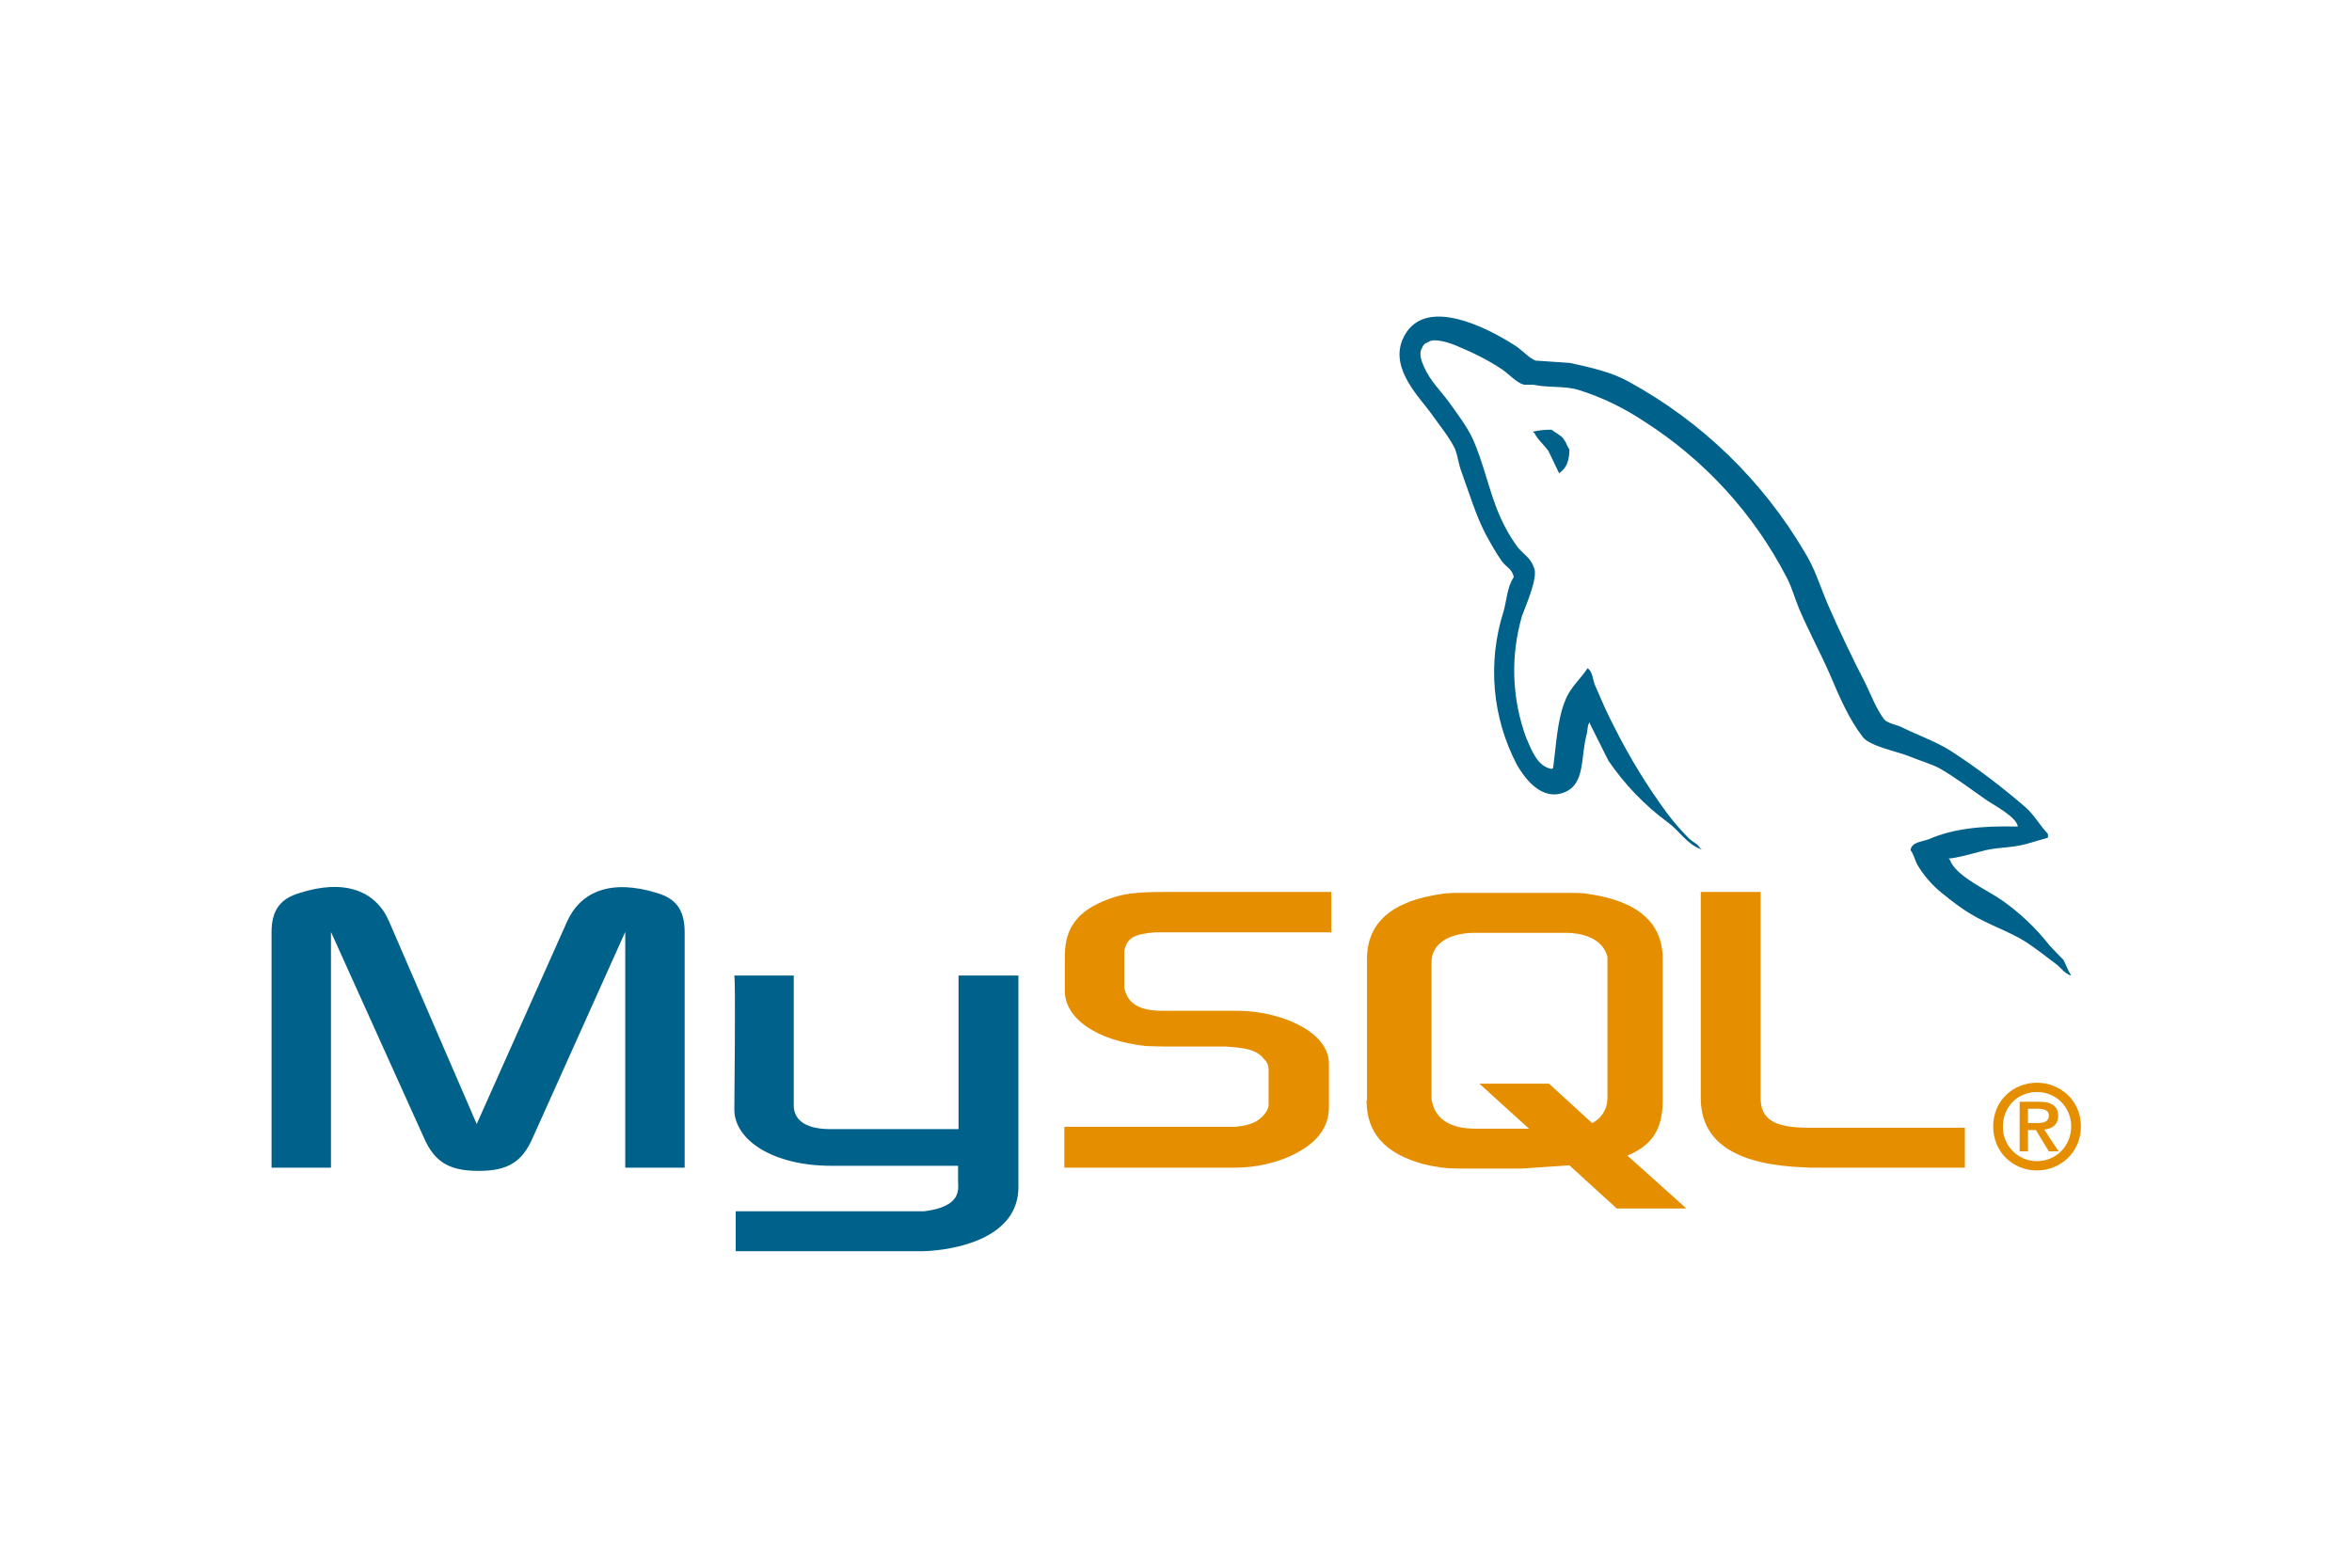
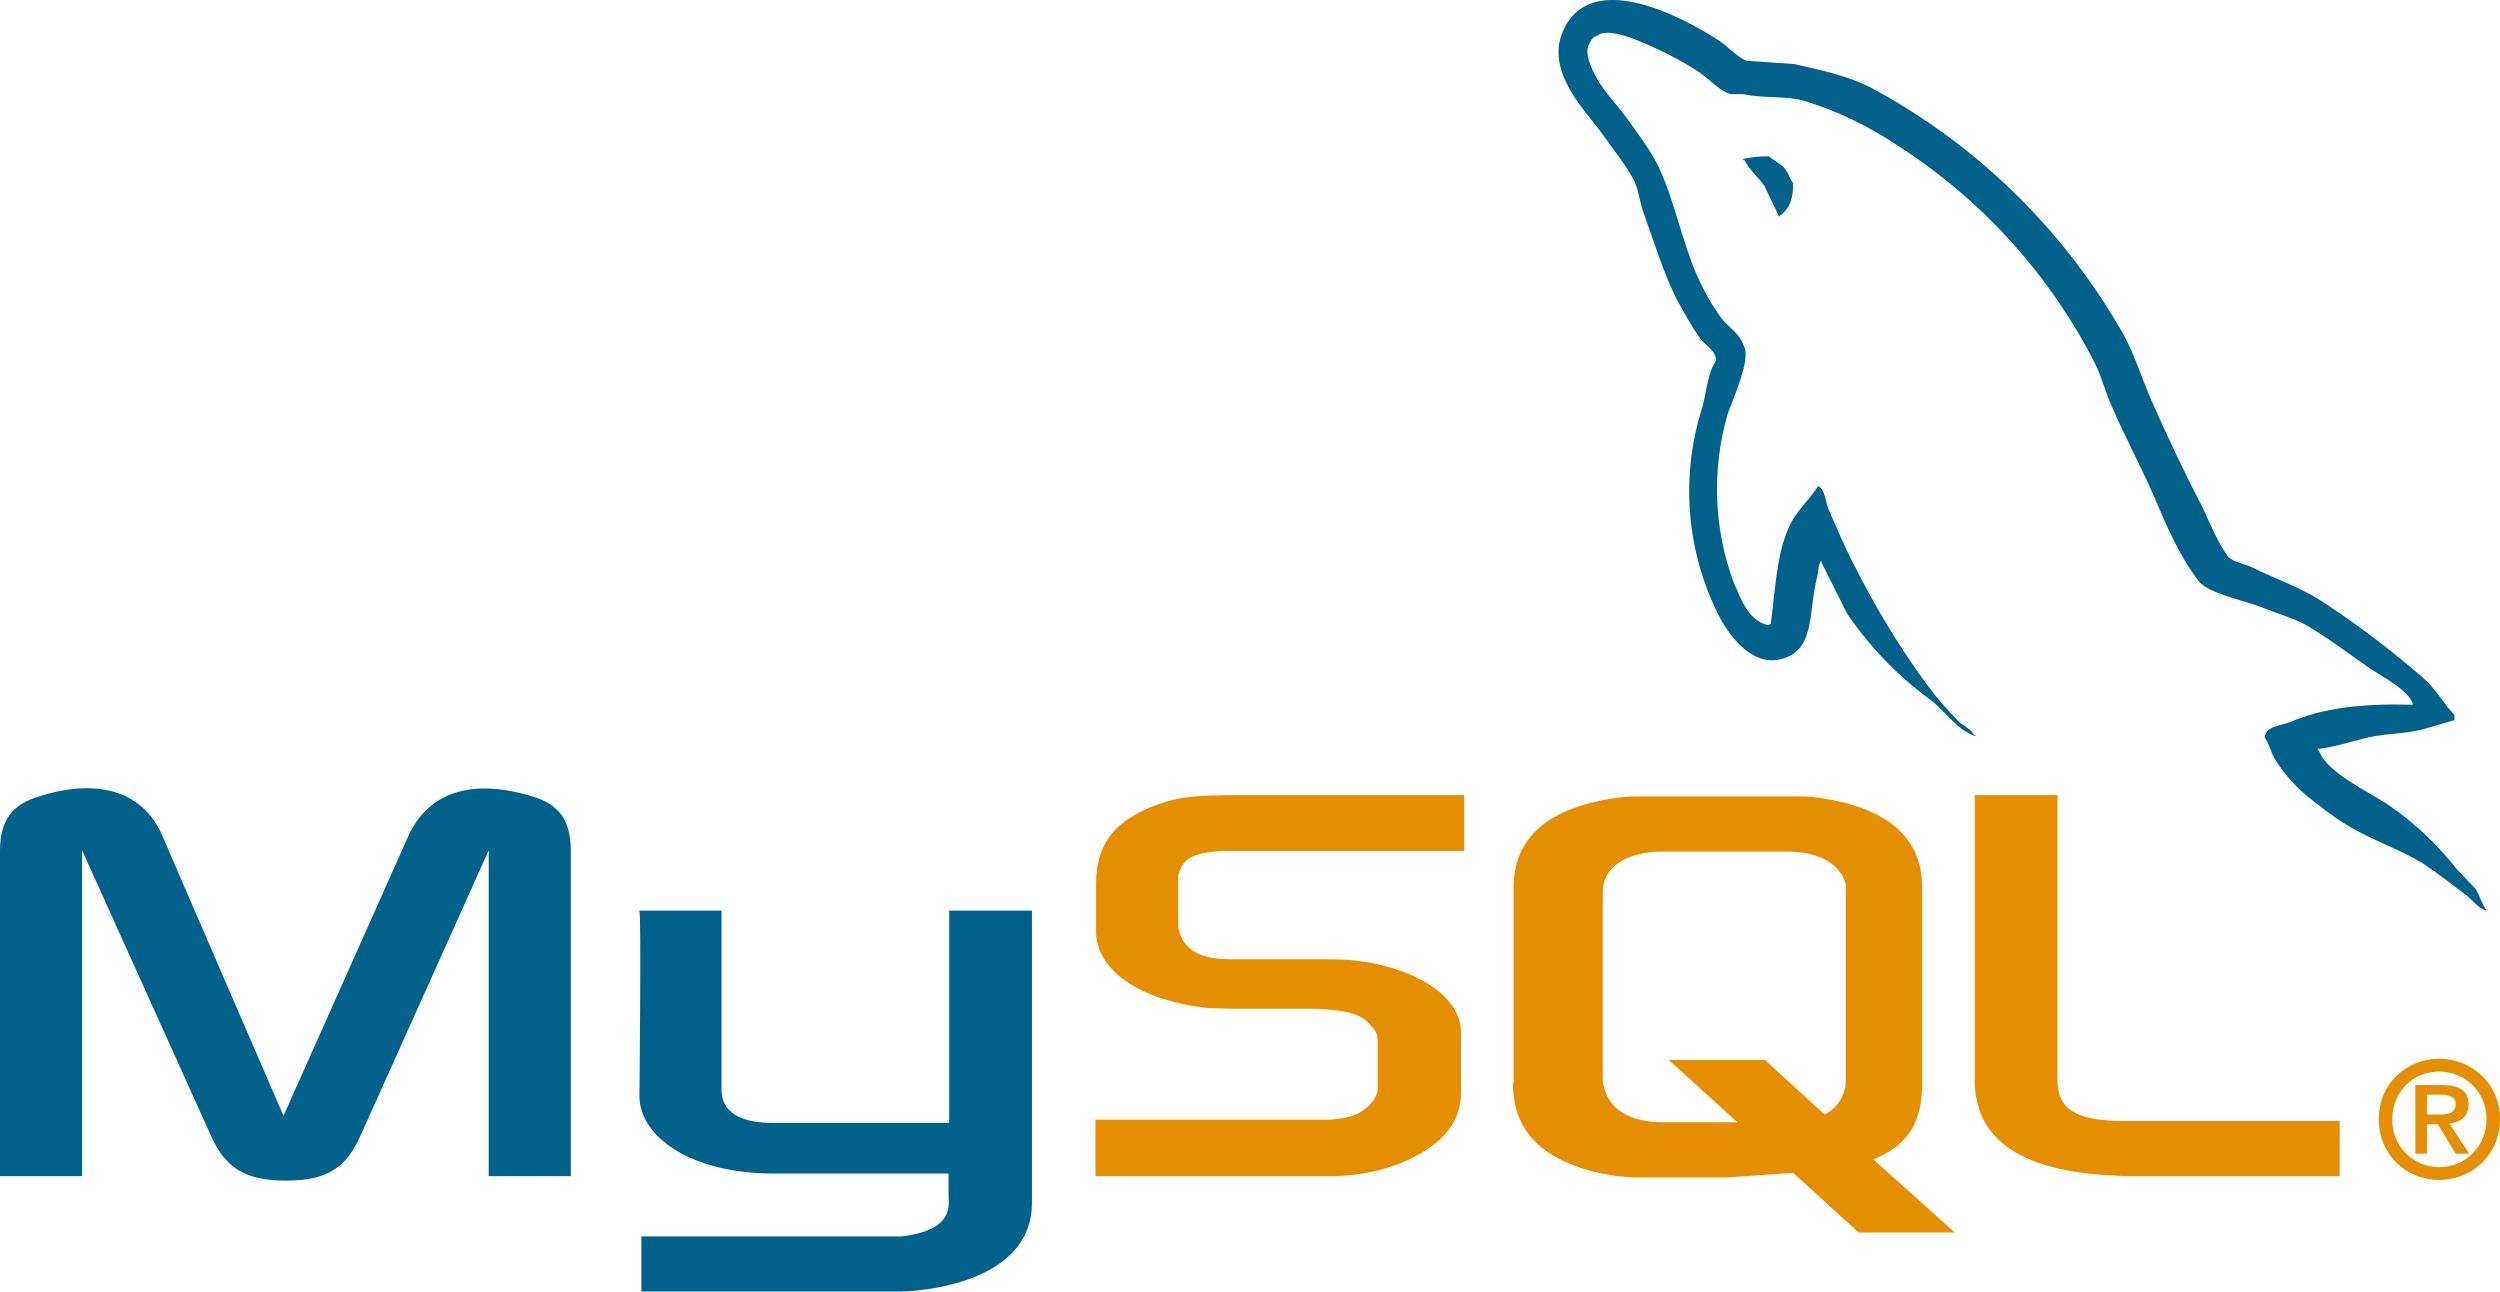
- <svg xmlns="http://www.w3.org/2000/svg" width="1200" height="800" viewBox="-58.5 -50.3 506.7 302">
+ <svg xmlns="http://www.w3.org/2000/svg" viewBox="0 0.02 389.8 201.38">
  <path fill="#00618a" d="M0 183.4h12.8v-50.8l20 44.3c2.3 5.3 5.5 7.2 11.8 7.2 6.3 0 9.4-1.9 11.7-7.2l19.9-44.3v50.8H89v-50.7c0-5-2-7.3-6-8.5-9.8-3-16.3-.4-19.3 6.1L44.2 174l-18.9-43.7c-2.8-6.5-9.5-9.2-19.2-6.1-4.1 1.2-6.1 3.6-6.1 8.5v50.7zM99.7 142h12.8v28c0 1.4.5 5 7.6 5.1H148V142h12.9v45.6c0 11.2-14 13.6-20.4 13.8H100v-8.6h40.6c8.3-1 7.3-5 7.3-6.4V183h-27.3c-12.7 0-20.8-5.6-20.9-12 0-.6.3-28.5 0-28.8z" />
  <path fill="#e48e00" d="M170.8 183.4h36.9c4.3 0 8.5-1 11.8-2.5 5.6-2.6 8.3-6 8.3-10.6V161c0-3.7-3-7.2-9.1-9.5a31.6 31.6 0 0 0-11-1.9H192c-5.2 0-7.6-1.6-8.3-5v-8c.7-2.7 2-3.5 6.6-3.9h38V124h-36c-5.2 0-8 .3-10.4 1-7.7 2.4-11 6.2-11 12.8v7.5c0 5.8 6.5 10.7 17.5 11.9l3.7.1h13.4l1.3.1c4 .3 5.8 1 7 2.6a3 3 0 0 1 1 2.3v7.5c0 .9-.6 2-1.8 3-1.1 1-3 1.6-5.4 1.8h-36.8v8.7zm137.1-15c0 8.9 6.6 13.8 19.8 14.8l3.7.2h33.4v-8.6h-33.7c-7.5 0-10.3-1.9-10.3-6.4V124h-12.9v44.4zm-71.9.5v-30.5c0-7.8 5.4-12.5 16.2-14a24.6 24.6 0 0 1 3.5-.2H280c1.2 0 2.3 0 3.5.2 10.8 1.5 16.2 6.2 16.2 14v30.5c0 6.3-2.3 9.7-7.6 11.9l12.7 11.4h-15l-10.2-9.3-10.3.7h-13.7c-2.4 0-4.8-.3-7.6-1-8.1-2.3-12.1-6.6-12.1-13.7zm13.9-.7c0 .4 0 .8.2 1.3.8 3.5 4 5.5 9.2 5.5h11.6l-10.7-9.7h15l9.3 8.5a6 6 0 0 0 3.2-4.2l.1-1.2V138c-.8-3.3-4.2-5.2-9.1-5.2h-19.4c-5.7 0-9.4 2.4-9.4 6.3v29z" />
  <path fill="#00618a" d="M376.1 109.9c-7.9-.2-13.9.5-19 2.7-1.5.6-3.8.6-4 2.4.7.9.9 2.1 1.5 3.2a23 23 0 0 0 5.2 6c2 1.6 4 3.2 6.2 4.5 3.9 2.4 8.2 3.7 12 6.1 2.1 1.4 4.3 3.1 6.4 4.7 1.1.8 1.8 2 3.2 2.5v-.2c-.7-1-1-2.2-1.6-3.2l-2.9-3a47.9 47.9 0 0 0-10.3-9.8c-3.1-2.2-10-5.2-11.2-8.7l-.3-.3c2.2-.2 4.8-1 6.8-1.5 3.3-1 6.4-.7 9.8-1.6l4.8-1.4v-.8c-1.8-1.9-3-4.2-5-5.9-5-4.3-10.5-8.5-16.1-12.1-3.2-2-7-3.3-10.4-5-1-.5-3-.8-3.8-1.7-1.7-2.3-2.7-5-4-7.7-2.8-5.4-5.6-11.3-8.1-17-1.7-4-2.8-7.8-5-11.3a99.1 99.1 0 0 0-38-36.8c-3.6-2-8-3-12.6-4l-7.4-.5c-1.5-.6-3-2.4-4.5-3.3-5.6-3.6-20-11.3-24.2-1.1-2.6 6.4 4 12.6 6.3 15.9 1.6 2.3 3.7 4.8 5 7.4.7 1.7.8 3.4 1.5 5.2 1.6 4.4 3 9.1 5.1 13.2 1.1 2 2.3 4.2 3.6 6 .9 1.2 2.3 1.7 2.5 3.4-1.4 2-1.5 5-2.2 7.4a43 43 0 0 0 2.9 33c1.5 2.6 5.2 8 10.3 5.9 4.4-1.8 3.4-7.4 4.7-12.4.3-1 .1-2 .7-2.7v.3l4 8a55 55 0 0 0 12.8 13.3c2.4 1.7 4.2 4.8 7.2 5.8v-.2h-.2c-.6-1-1.5-1.3-2.3-2a51.4 51.4 0 0 1-5.1-5.9 129 129 0 0 1-11-18c-1.6-3-3-6.3-4.3-9.3-.5-1.2-.5-3-1.6-3.6-1.4 2.2-3.6 4-4.7 6.7-1.8 4.2-2 9.4-2.7 14.8l-.4.2c-3.1-.7-4.2-4-5.4-6.7a42 42 0 0 1-.9-26.3c.7-2 3.7-8.6 2.5-10.5-.6-2-2.5-3-3.6-4.5a35.3 35.3 0 0 1-3.6-6.3c-2.4-5.4-3.5-11.5-6-17-1.3-2.7-3.3-5.3-5-7.7-1.9-2.6-4-4.5-5.4-7.6-.5-1.1-1.2-2.9-.5-4 .3-.8.6-1.1 1.4-1.4 1.3-1 5 .3 6.3.9 3.6 1.5 6.6 3 9.6 5 1.5 1 3 2.8 4.7 3.3h2c3.2.7 6.8.2 9.7 1.1 5.2 1.6 10 4 14.2 6.8a87.5 87.5 0 0 1 30.7 33.6c1.2 2.3 1.7 4.4 2.7 6.8 2 4.7 4.7 9.7 6.7 14.3 2 4.7 4 9.4 7 13.3 1.5 2 7.4 3.1 10.1 4.2 1.9.8 5 1.7 6.7 2.7 3.4 2 6.7 4.5 10 6.8 1.5 1 6.4 3.6 6.6 5.6z" />
  <path fill="#00618a" fill-rule="evenodd" d="M275.8 24.4a16 16 0 0 0-4 .4v.2h.2c.8 1.6 2.2 2.7 3.1 4a6815.3 6815.3 0 0 0 2.3 4.8l.2-.2c1.4-1 2-2.6 2-5-.5-.6-.6-1.3-1.1-2-.6-1-1.9-1.5-2.7-2.2z" />
  <path fill="#e48e00" fill-rule="evenodd" d="M370.9 174.5c0 5.7 4.4 9.5 9.4 9.5s9.5-3.8 9.5-9.5c0-5.6-4.5-9.4-9.5-9.4s-9.4 3.8-9.4 9.4zm16.8 0c0 4.3-3.3 7.5-7.4 7.5a7.3 7.3 0 0 1-7.3-7.5c0-4.2 3.2-7.4 7.3-7.4s7.4 3.2 7.4 7.4zm-4.8 5.4h2.1l-3.1-4.7c1.7-.2 3-1 3-3 0-2.1-1.5-3-4.1-3h-4.2v10.7h1.8v-4.6h1.7l2.8 4.6zm-4.5-6.1v-3.1h2c1.1 0 2.5.2 2.5 1.4 0 1.5-1.2 1.7-2.6 1.7h-2z" />
</svg>
